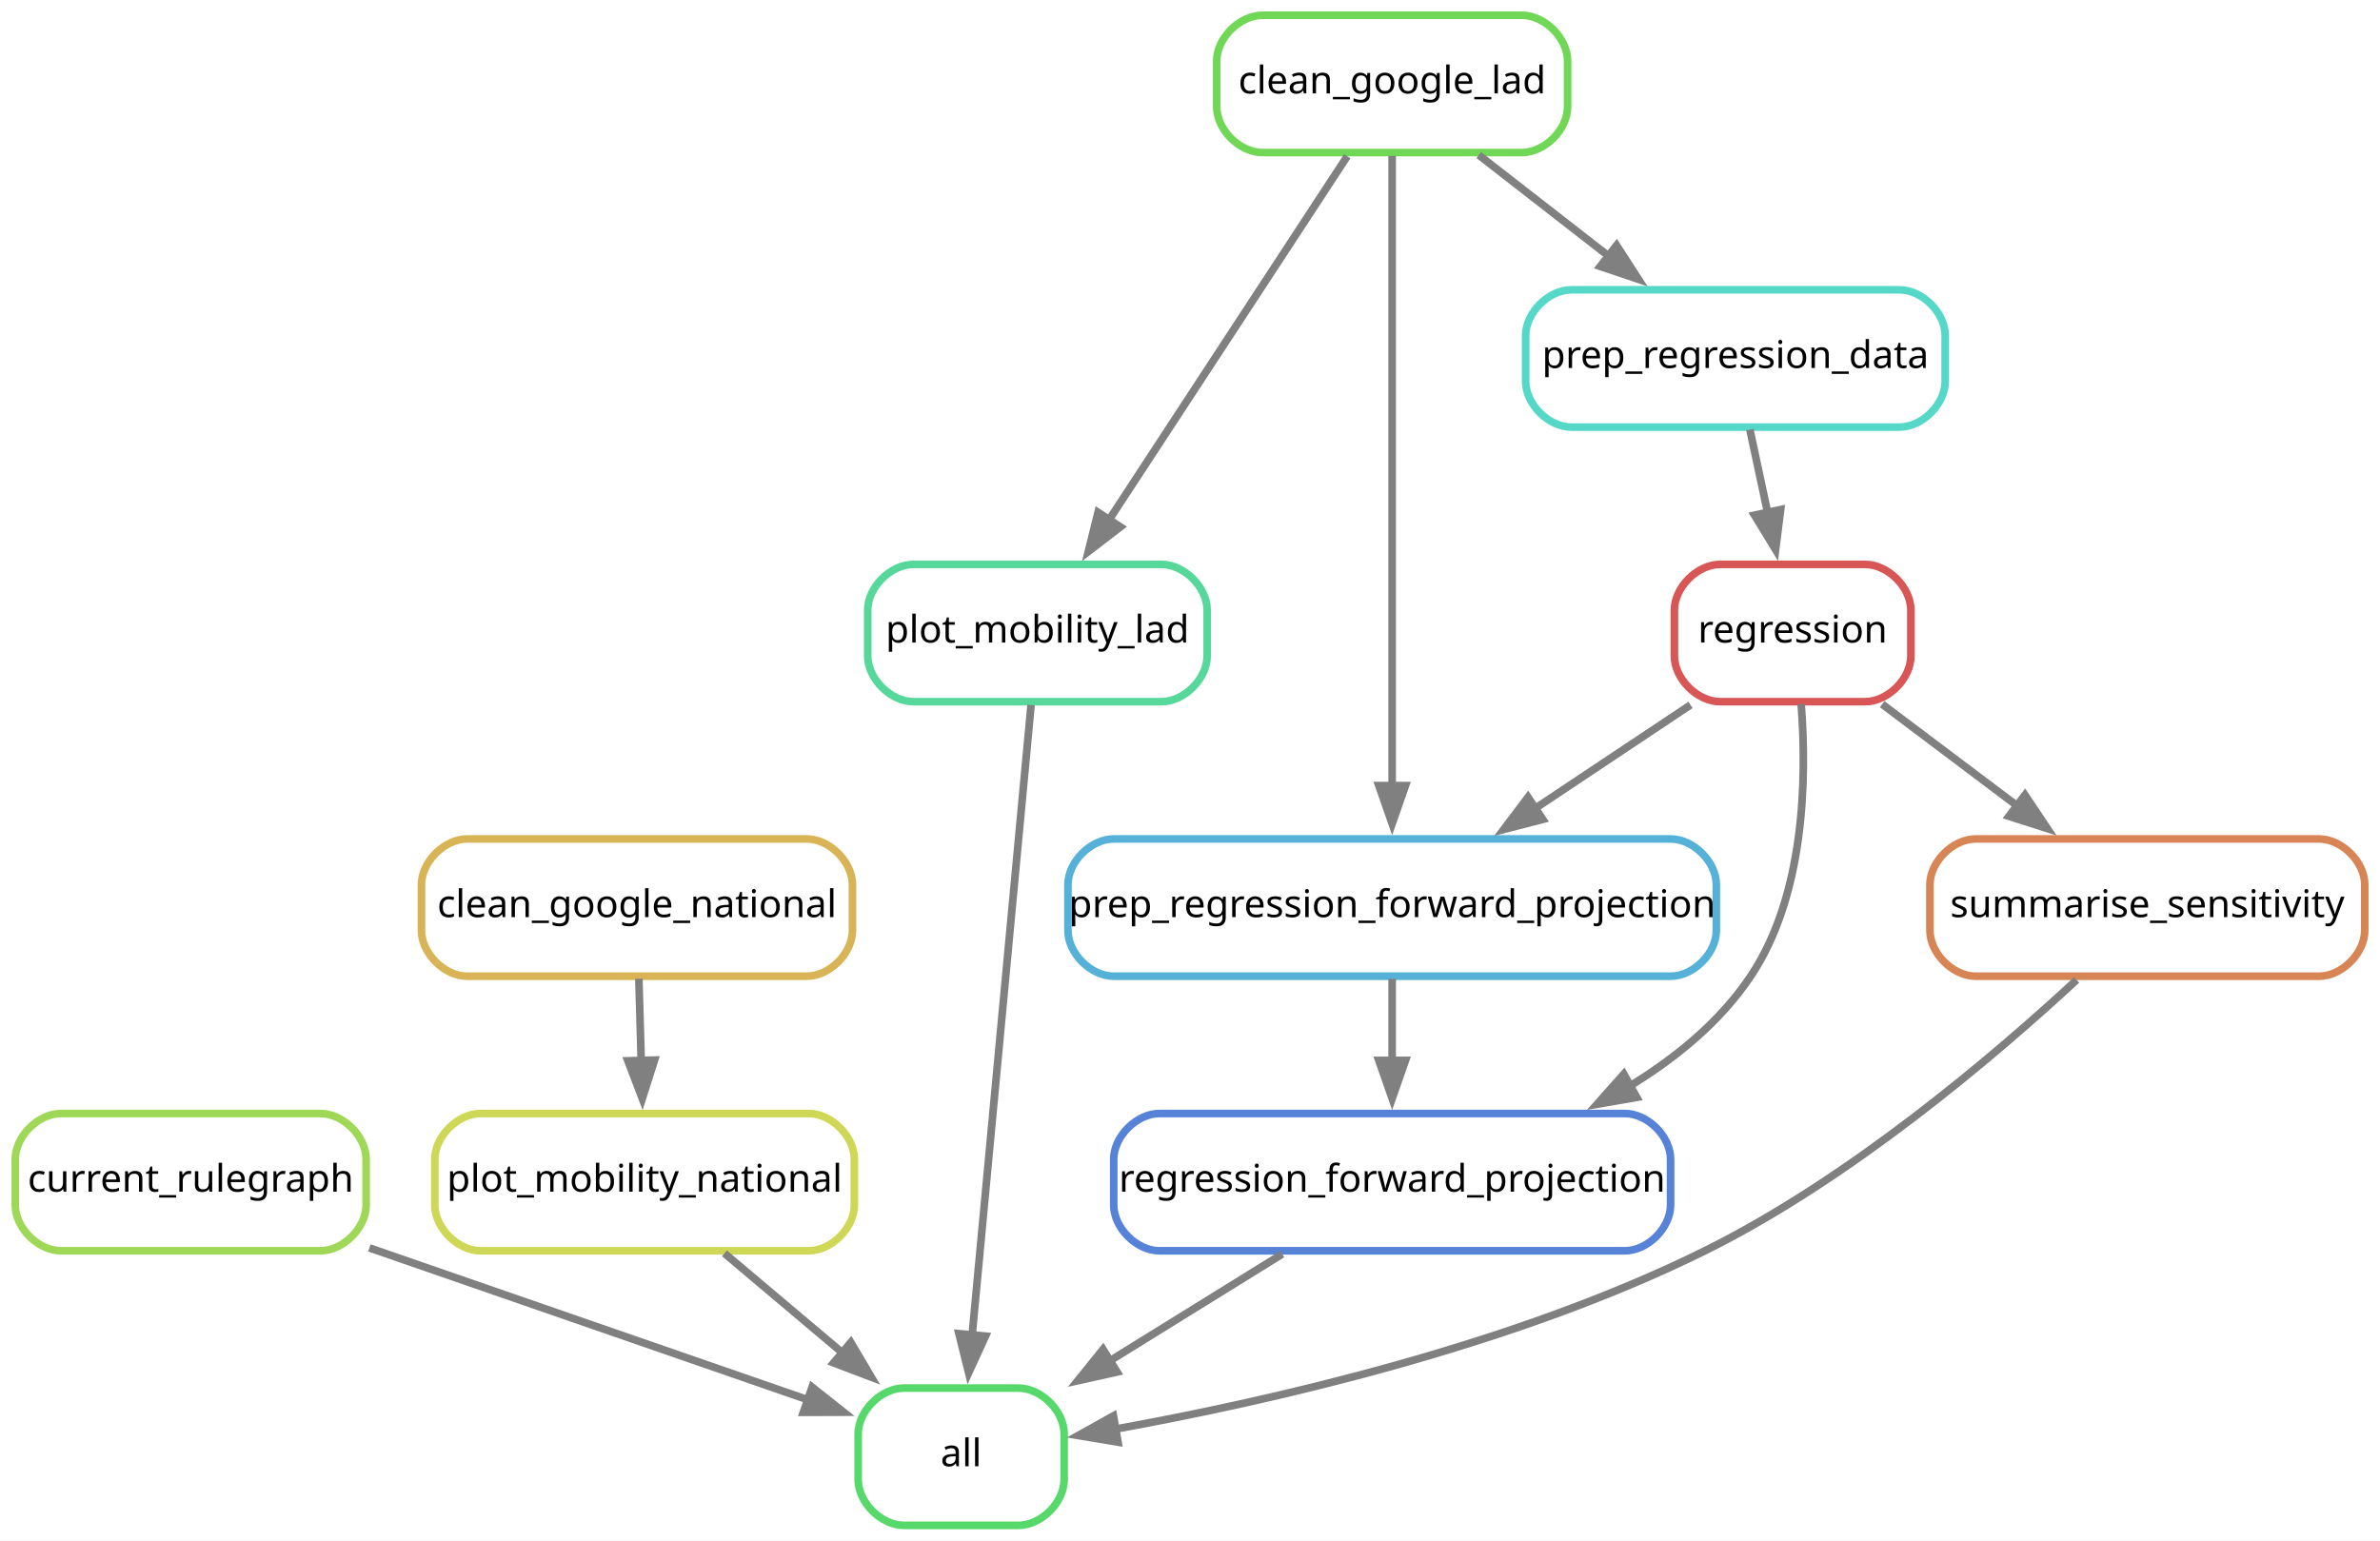
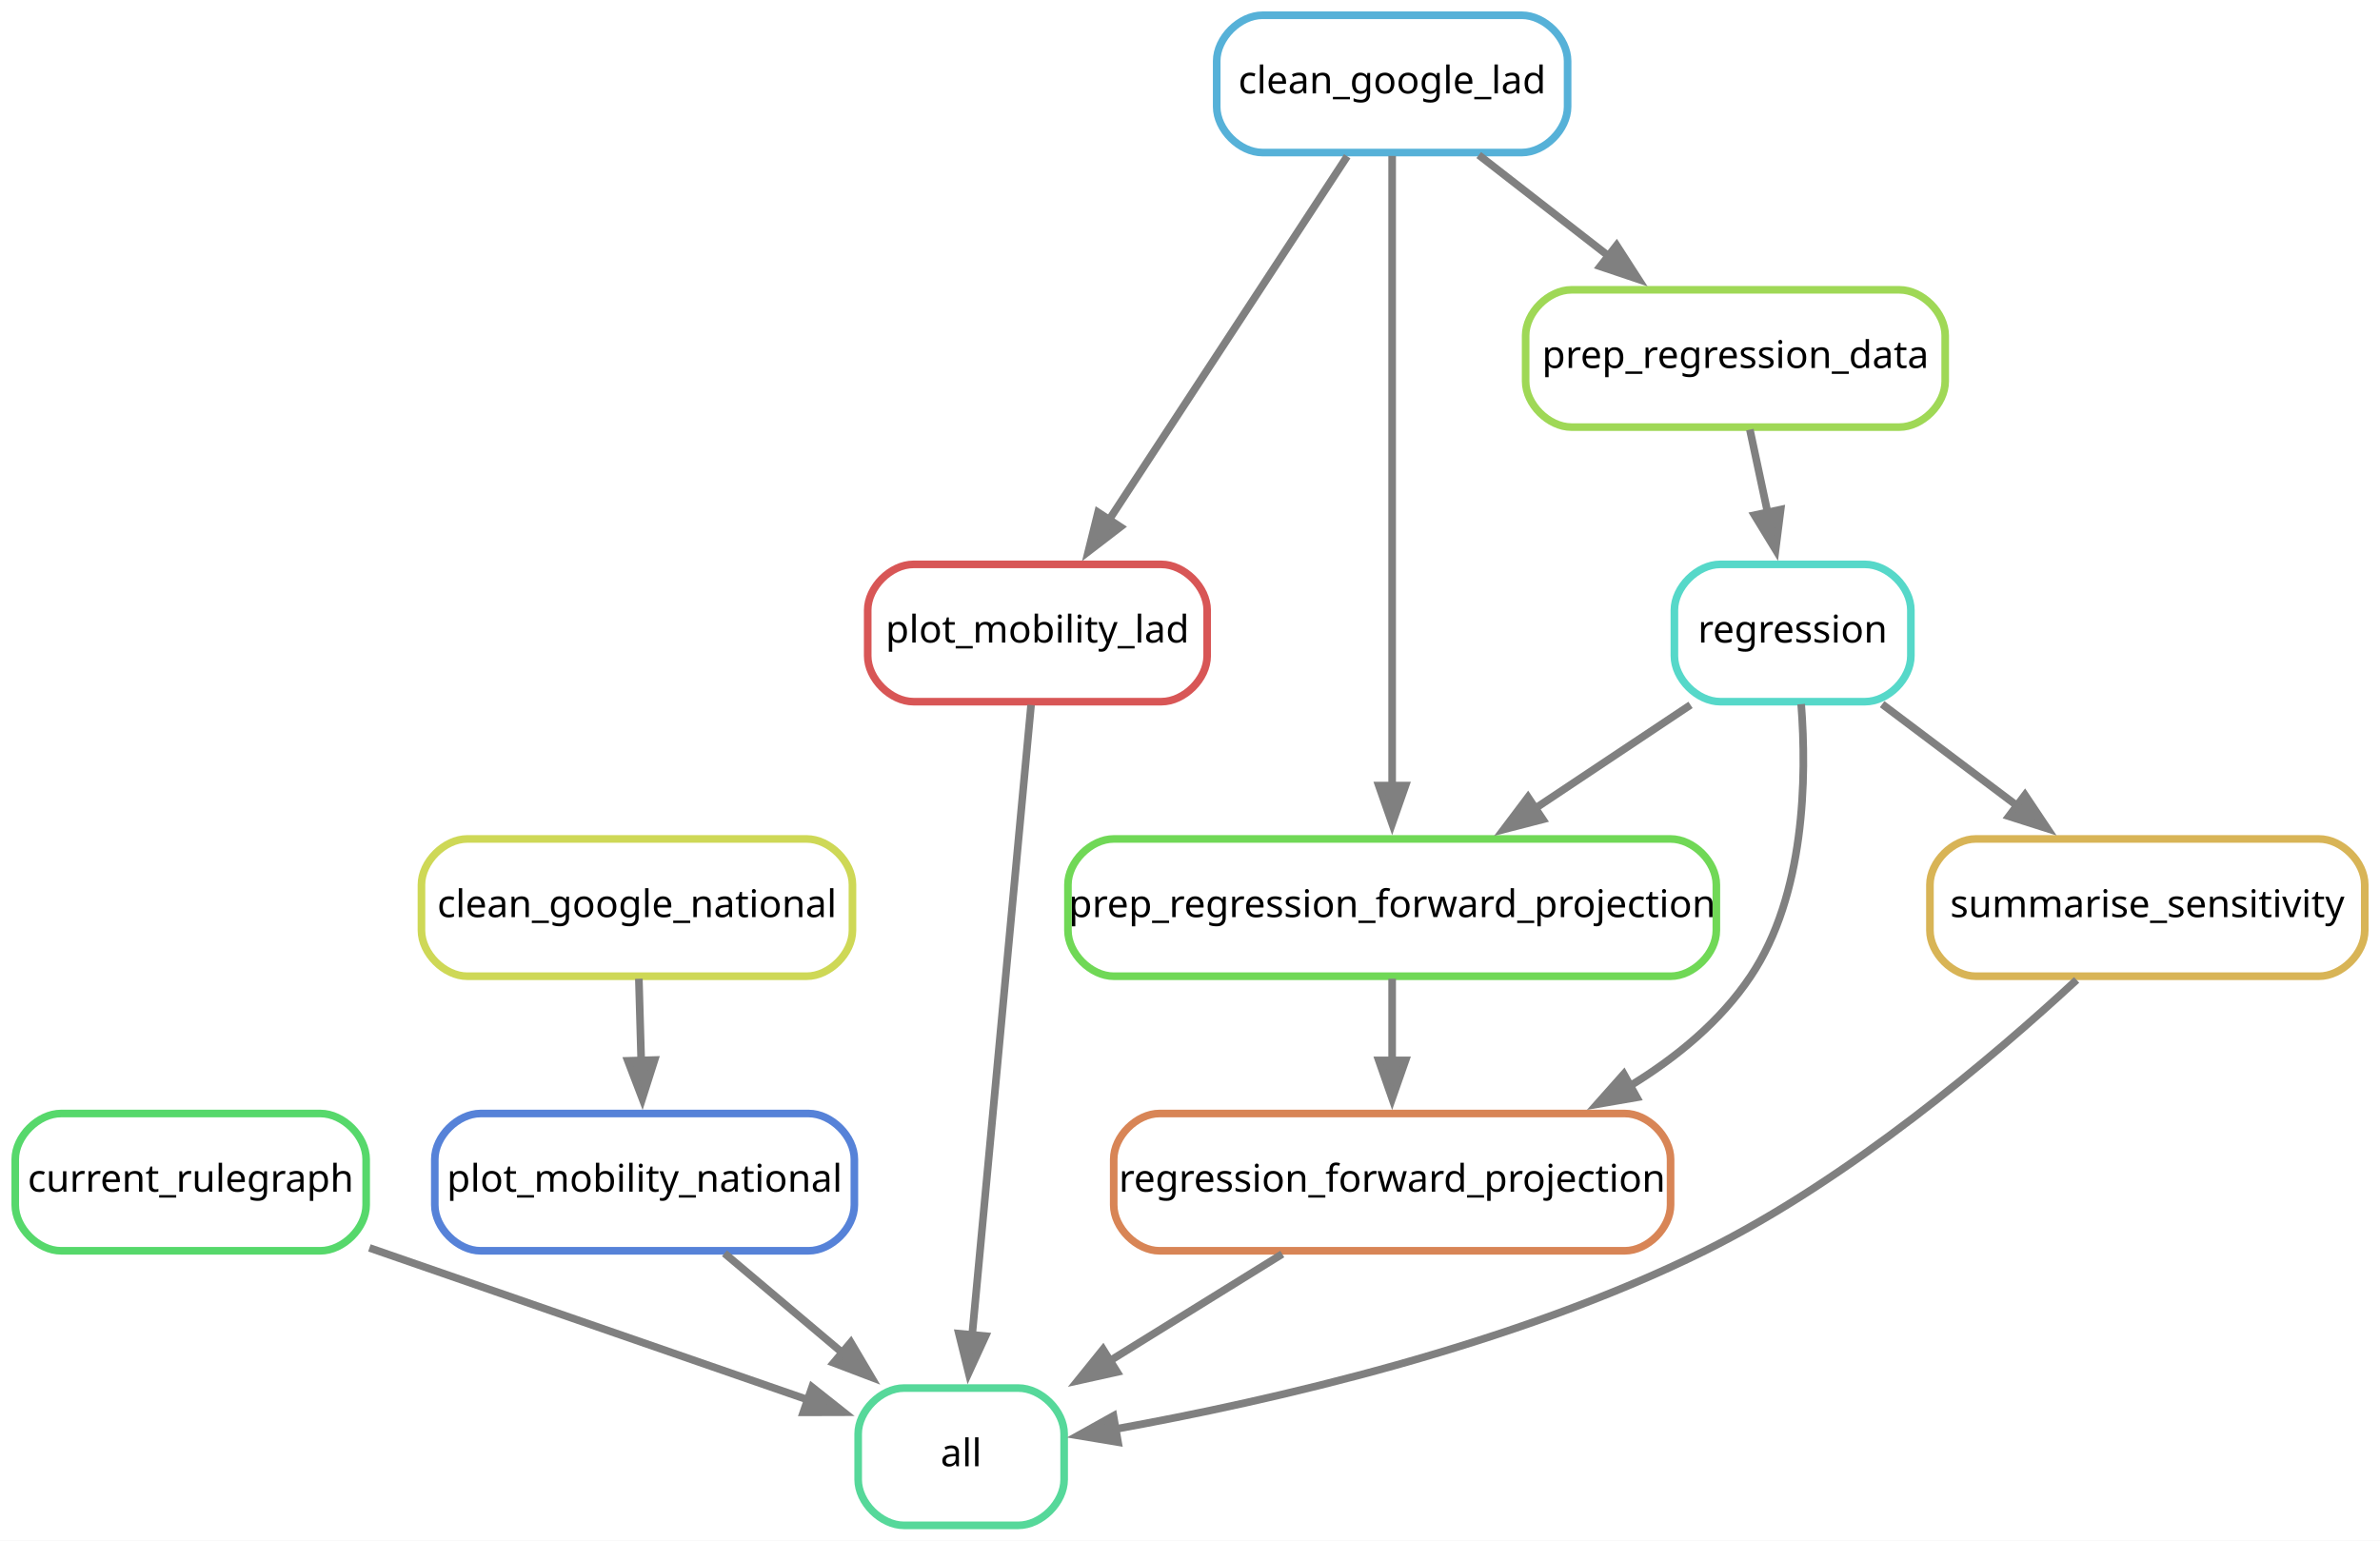
<svg xmlns="http://www.w3.org/2000/svg" width="624pt" height="404pt" viewBox="0.00 0.00 624.00 404.00">
  <g id="graph0" class="graph" transform="scale(1 1) rotate(0) translate(4 400)">
    <polygon fill="white" stroke="none" points="-4,4 -4,-400 620,-400 620,4 -4,4" />
    <g id="node1" class="node">
-       <path fill="none" stroke="#56d86b" stroke-width="2" d="M263,-36C263,-36 233,-36 233,-36 227,-36 221,-30 221,-24 221,-24 221,-12 221,-12 221,-6 227,0 233,0 233,0 263,0 263,0 269,0 275,-6 275,-12 275,-12 275,-24 275,-24 275,-30 269,-36 263,-36" />
+       <path fill="none" stroke="#56d89a" stroke-width="2" d="M263,-36C263,-36 233,-36 233,-36 227,-36 221,-30 221,-24 221,-24 221,-12 221,-12 221,-6 227,0 233,0 233,0 263,0 263,0 269,0 275,-6 275,-12 275,-12 275,-24 275,-24 275,-30 269,-36 263,-36" />
      <text text-anchor="middle" x="248" y="-15.5" font-family="sans" font-size="10.00">all</text>
    </g>
    <g id="node2" class="node">
-       <path fill="none" stroke="#9fd856" stroke-width="2" d="M80,-108C80,-108 12,-108 12,-108 6,-108 0,-102 0,-96 0,-96 0,-84 0,-84 0,-78 6,-72 12,-72 12,-72 80,-72 80,-72 86,-72 92,-78 92,-84 92,-84 92,-96 92,-96 92,-102 86,-108 80,-108" />
+       <path fill="none" stroke="#56d86b" stroke-width="2" d="M80,-108C80,-108 12,-108 12,-108 6,-108 0,-102 0,-96 0,-96 0,-84 0,-84 0,-78 6,-72 12,-72 12,-72 80,-72 80,-72 86,-72 92,-78 92,-84 92,-84 92,-96 92,-96 92,-102 86,-108 80,-108" />
      <text text-anchor="middle" x="46" y="-87.5" font-family="sans" font-size="10.00">current_rulegraph</text>
    </g>
    <g id="edge3" class="edge">
      <path fill="none" stroke="grey" stroke-width="2" d="M92.85,-72.76C127.78,-60.66 174.98,-44.3 208.12,-32.82" />
      <polygon fill="grey" stroke="grey" stroke-width="2" points="208.91,-36.25 217.21,-29.67 206.62,-29.64 208.91,-36.25" />
    </g>
    <g id="node3" class="node">
-       <path fill="none" stroke="#ced856" stroke-width="2" d="M208,-108C208,-108 122,-108 122,-108 116,-108 110,-102 110,-96 110,-96 110,-84 110,-84 110,-78 116,-72 122,-72 122,-72 208,-72 208,-72 214,-72 220,-78 220,-84 220,-84 220,-96 220,-96 220,-102 214,-108 208,-108" />
+       <path fill="none" stroke="#5682d8" stroke-width="2" d="M208,-108C208,-108 122,-108 122,-108 116,-108 110,-102 110,-96 110,-96 110,-84 110,-84 110,-78 116,-72 122,-72 122,-72 208,-72 208,-72 214,-72 220,-78 220,-84 220,-84 220,-96 220,-96 220,-102 214,-108 208,-108" />
      <text text-anchor="middle" x="165" y="-87.5" font-family="sans" font-size="10.00">plot_mobility_national</text>
    </g>
-     <g id="edge2" class="edge">
+     <g id="edge5" class="edge">
      <path fill="none" stroke="grey" stroke-width="2" d="M185.94,-71.34C195.31,-63.44 206.54,-53.96 216.86,-45.26" />
      <polygon fill="grey" stroke="grey" stroke-width="2" points="219.07,-47.98 224.46,-38.85 214.56,-42.62 219.07,-47.98" />
    </g>
    <g id="node4" class="node">
-       <path fill="none" stroke="#d8b456" stroke-width="2" d="M207.5,-180C207.5,-180 118.5,-180 118.5,-180 112.5,-180 106.5,-174 106.5,-168 106.5,-168 106.5,-156 106.5,-156 106.5,-150 112.5,-144 118.5,-144 118.5,-144 207.5,-144 207.5,-144 213.5,-144 219.5,-150 219.5,-156 219.5,-156 219.5,-168 219.5,-168 219.5,-174 213.5,-180 207.5,-180" />
+       <path fill="none" stroke="#ced856" stroke-width="2" d="M207.5,-180C207.5,-180 118.5,-180 118.5,-180 112.5,-180 106.5,-174 106.5,-168 106.5,-168 106.5,-156 106.5,-156 106.5,-150 112.5,-144 118.5,-144 118.5,-144 207.5,-144 207.5,-144 213.5,-144 219.5,-150 219.5,-156 219.5,-156 219.5,-168 219.5,-168 219.5,-174 213.5,-180 207.5,-180" />
      <text text-anchor="middle" x="163" y="-159.5" font-family="sans" font-size="10.00">clean_google_national</text>
    </g>
    <g id="edge6" class="edge">
      <path fill="none" stroke="grey" stroke-width="2" d="M163.5,-143.34C163.69,-136.75 163.91,-129.08 164.12,-121.67" />
      <polygon fill="grey" stroke="grey" stroke-width="2" points="167.61,-122.02 164.4,-111.93 160.62,-121.82 167.61,-122.02" />
    </g>
    <g id="node5" class="node">
-       <path fill="none" stroke="#56d89a" stroke-width="2" d="M300.5,-252C300.5,-252 235.5,-252 235.5,-252 229.5,-252 223.5,-246 223.5,-240 223.5,-240 223.5,-228 223.5,-228 223.5,-222 229.5,-216 235.5,-216 235.5,-216 300.5,-216 300.5,-216 306.5,-216 312.5,-222 312.5,-228 312.5,-228 312.5,-240 312.5,-240 312.5,-246 306.5,-252 300.5,-252" />
+       <path fill="none" stroke="#d85656" stroke-width="2" d="M300.5,-252C300.5,-252 235.5,-252 235.5,-252 229.5,-252 223.5,-246 223.5,-240 223.5,-240 223.5,-228 223.5,-228 223.5,-222 229.5,-216 235.5,-216 235.5,-216 300.5,-216 300.5,-216 306.5,-216 312.5,-222 312.5,-228 312.5,-228 312.5,-240 312.5,-240 312.5,-246 306.5,-252 300.5,-252" />
      <text text-anchor="middle" x="268" y="-231.5" font-family="sans" font-size="10.00">plot_mobility_lad</text>
    </g>
-     <g id="edge4" class="edge">
+     <g id="edge1" class="edge">
      <path fill="none" stroke="grey" stroke-width="2" d="M266.33,-215.12C262.92,-178.62 255.11,-95.13 250.87,-49.74" />
      <polygon fill="grey" stroke="grey" stroke-width="2" points="254.38,-49.62 249.96,-39.99 247.41,-50.27 254.38,-49.62" />
    </g>
    <g id="node6" class="node">
-       <path fill="none" stroke="#70d856" stroke-width="2" d="M395,-396C395,-396 327,-396 327,-396 321,-396 315,-390 315,-384 315,-384 315,-372 315,-372 315,-366 321,-360 327,-360 327,-360 395,-360 395,-360 401,-360 407,-366 407,-372 407,-372 407,-384 407,-384 407,-390 401,-396 395,-396" />
+       <path fill="none" stroke="#56b1d8" stroke-width="2" d="M395,-396C395,-396 327,-396 327,-396 321,-396 315,-390 315,-384 315,-384 315,-372 315,-372 315,-366 321,-360 327,-360 327,-360 395,-360 395,-360 401,-360 407,-366 407,-372 407,-372 407,-384 407,-384 407,-390 401,-396 395,-396" />
      <text text-anchor="middle" x="361" y="-375.5" font-family="sans" font-size="10.00">clean_google_lad</text>
    </g>
    <g id="edge7" class="edge">
      <path fill="none" stroke="grey" stroke-width="2" d="M349.22,-359.02C333.5,-335.01 305.47,-292.21 286.81,-263.72" />
      <polygon fill="grey" stroke="grey" stroke-width="2" points="289.75,-261.82 281.34,-255.37 283.89,-265.65 289.75,-261.82" />
    </g>
    <g id="node8" class="node">
-       <path fill="none" stroke="#56b1d8" stroke-width="2" d="M434,-180C434,-180 288,-180 288,-180 282,-180 276,-174 276,-168 276,-168 276,-156 276,-156 276,-150 282,-144 288,-144 288,-144 434,-144 434,-144 440,-144 446,-150 446,-156 446,-156 446,-168 446,-168 446,-174 440,-180 434,-180" />
+       <path fill="none" stroke="#70d856" stroke-width="2" d="M434,-180C434,-180 288,-180 288,-180 282,-180 276,-174 276,-168 276,-168 276,-156 276,-156 276,-150 282,-144 288,-144 288,-144 434,-144 434,-144 440,-144 446,-150 446,-156 446,-156 446,-168 446,-168 446,-174 440,-180 434,-180" />
      <text text-anchor="middle" x="361" y="-159.5" font-family="sans" font-size="10.00">prep_regression_forward_projection</text>
    </g>
-     <g id="edge11" class="edge">
+     <g id="edge10" class="edge">
      <path fill="none" stroke="grey" stroke-width="2" d="M361,-359.12C361,-322.62 361,-239.13 361,-193.74" />
      <polygon fill="grey" stroke="grey" stroke-width="2" points="364.5,-194 361,-184 357.5,-194 364.5,-194" />
    </g>
    <g id="node10" class="node">
-       <path fill="none" stroke="#56d8c9" stroke-width="2" d="M494,-324C494,-324 408,-324 408,-324 402,-324 396,-318 396,-312 396,-312 396,-300 396,-300 396,-294 402,-288 408,-288 408,-288 494,-288 494,-288 500,-288 506,-294 506,-300 506,-300 506,-312 506,-312 506,-318 500,-324 494,-324" />
+       <path fill="none" stroke="#9fd856" stroke-width="2" d="M494,-324C494,-324 408,-324 408,-324 402,-324 396,-318 396,-312 396,-312 396,-300 396,-300 396,-294 402,-288 408,-288 408,-288 494,-288 494,-288 500,-288 506,-294 506,-300 506,-300 506,-312 506,-312 506,-318 500,-324 494,-324" />
      <text text-anchor="middle" x="451" y="-303.5" font-family="sans" font-size="10.00">prep_regression_data</text>
    </g>
    <g id="edge13" class="edge">
      <path fill="none" stroke="grey" stroke-width="2" d="M383.71,-359.34C394.08,-351.27 406.55,-341.57 417.93,-332.72" />
      <polygon fill="grey" stroke="grey" stroke-width="2" points="419.85,-335.66 425.59,-326.76 415.55,-330.14 419.85,-335.66" />
    </g>
    <g id="node7" class="node">
-       <path fill="none" stroke="#5682d8" stroke-width="2" d="M422,-108C422,-108 300,-108 300,-108 294,-108 288,-102 288,-96 288,-96 288,-84 288,-84 288,-78 294,-72 300,-72 300,-72 422,-72 422,-72 428,-72 434,-78 434,-84 434,-84 434,-96 434,-96 434,-102 428,-108 422,-108" />
+       <path fill="none" stroke="#d88556" stroke-width="2" d="M422,-108C422,-108 300,-108 300,-108 294,-108 288,-102 288,-96 288,-96 288,-84 288,-84 288,-78 294,-72 300,-72 300,-72 422,-72 422,-72 428,-72 434,-78 434,-84 434,-84 434,-96 434,-96 434,-102 428,-108 422,-108" />
      <text text-anchor="middle" x="361" y="-87.5" font-family="sans" font-size="10.00">regression_forward_projection</text>
    </g>
-     <g id="edge5" class="edge">
+     <g id="edge2" class="edge">
      <path fill="none" stroke="grey" stroke-width="2" d="M332.19,-71.15C318.44,-62.63 301.77,-52.31 286.91,-43.1" />
      <polygon fill="grey" stroke="grey" stroke-width="2" points="288.89,-40.21 278.55,-37.92 285.2,-46.16 288.89,-40.21" />
    </g>
-     <g id="edge9" class="edge">
+     <g id="edge8" class="edge">
      <path fill="none" stroke="grey" stroke-width="2" d="M361,-143.34C361,-136.75 361,-129.08 361,-121.67" />
      <polygon fill="grey" stroke="grey" stroke-width="2" points="364.5,-121.93 361,-111.93 357.5,-121.93 364.5,-121.93" />
    </g>
    <g id="node9" class="node">
-       <path fill="none" stroke="#d85656" stroke-width="2" d="M485,-252C485,-252 447,-252 447,-252 441,-252 435,-246 435,-240 435,-240 435,-228 435,-228 435,-222 441,-216 447,-216 447,-216 485,-216 485,-216 491,-216 497,-222 497,-228 497,-228 497,-240 497,-240 497,-246 491,-252 485,-252" />
+       <path fill="none" stroke="#56d8c9" stroke-width="2" d="M485,-252C485,-252 447,-252 447,-252 441,-252 435,-246 435,-240 435,-240 435,-228 435,-228 435,-222 441,-216 447,-216 447,-216 485,-216 485,-216 491,-216 497,-222 497,-228 497,-228 497,-240 497,-240 497,-246 491,-252 485,-252" />
      <text text-anchor="middle" x="466" y="-231.5" font-family="sans" font-size="10.00">regression</text>
    </g>
-     <g id="edge8" class="edge">
+     <g id="edge9" class="edge">
      <path fill="none" stroke="grey" stroke-width="2" d="M468.24,-215.35C469.73,-196.15 469.3,-165.34 455,-144 447.1,-132.2 435.63,-122.74 423.41,-115.27" />
      <polygon fill="grey" stroke="grey" stroke-width="2" points="425.14,-112.23 414.7,-110.43 421.74,-118.35 425.14,-112.23" />
    </g>
-     <g id="edge10" class="edge">
+     <g id="edge11" class="edge">
      <path fill="none" stroke="grey" stroke-width="2" d="M439.23,-215.15C426.77,-206.84 411.73,-196.82 398.18,-187.79" />
      <polygon fill="grey" stroke="grey" stroke-width="2" points="400.5,-185.13 390.24,-182.49 396.62,-190.95 400.5,-185.13" />
    </g>
    <g id="node11" class="node">
-       <path fill="none" stroke="#d88556" stroke-width="2" d="M604,-180C604,-180 514,-180 514,-180 508,-180 502,-174 502,-168 502,-168 502,-156 502,-156 502,-150 508,-144 514,-144 514,-144 604,-144 604,-144 610,-144 616,-150 616,-156 616,-156 616,-168 616,-168 616,-174 610,-180 604,-180" />
+       <path fill="none" stroke="#d8b456" stroke-width="2" d="M604,-180C604,-180 514,-180 514,-180 508,-180 502,-174 502,-168 502,-168 502,-156 502,-156 502,-150 508,-144 514,-144 514,-144 604,-144 604,-144 610,-144 616,-150 616,-156 616,-156 616,-168 616,-168 616,-174 610,-180 604,-180" />
      <text text-anchor="middle" x="559" y="-159.5" font-family="sans" font-size="10.00">summarise_sensitivity</text>
    </g>
    <g id="edge14" class="edge">
      <path fill="none" stroke="grey" stroke-width="2" d="M489.47,-215.34C500.18,-207.27 513.07,-197.57 524.83,-188.72" />
      <polygon fill="grey" stroke="grey" stroke-width="2" points="526.91,-191.53 532.8,-182.72 522.7,-185.94 526.91,-191.53" />
    </g>
    <g id="edge12" class="edge">
      <path fill="none" stroke="grey" stroke-width="2" d="M454.79,-287.34C456.21,-280.67 457.88,-272.89 459.49,-265.39" />
      <polygon fill="grey" stroke="grey" stroke-width="2" points="462.86,-266.37 461.53,-255.86 456.01,-264.91 462.86,-266.37" />
    </g>
-     <g id="edge1" class="edge">
+     <g id="edge4" class="edge">
      <path fill="none" stroke="grey" stroke-width="2" d="M540.46,-143.03C518.78,-122.96 480.99,-90.82 443,-72 392.62,-47.04 328.89,-32.56 288.27,-25.22" />
      <polygon fill="grey" stroke="grey" stroke-width="2" points="289.13,-21.82 278.68,-23.56 287.93,-28.71 289.13,-21.82" />
    </g>
  </g>
</svg>
